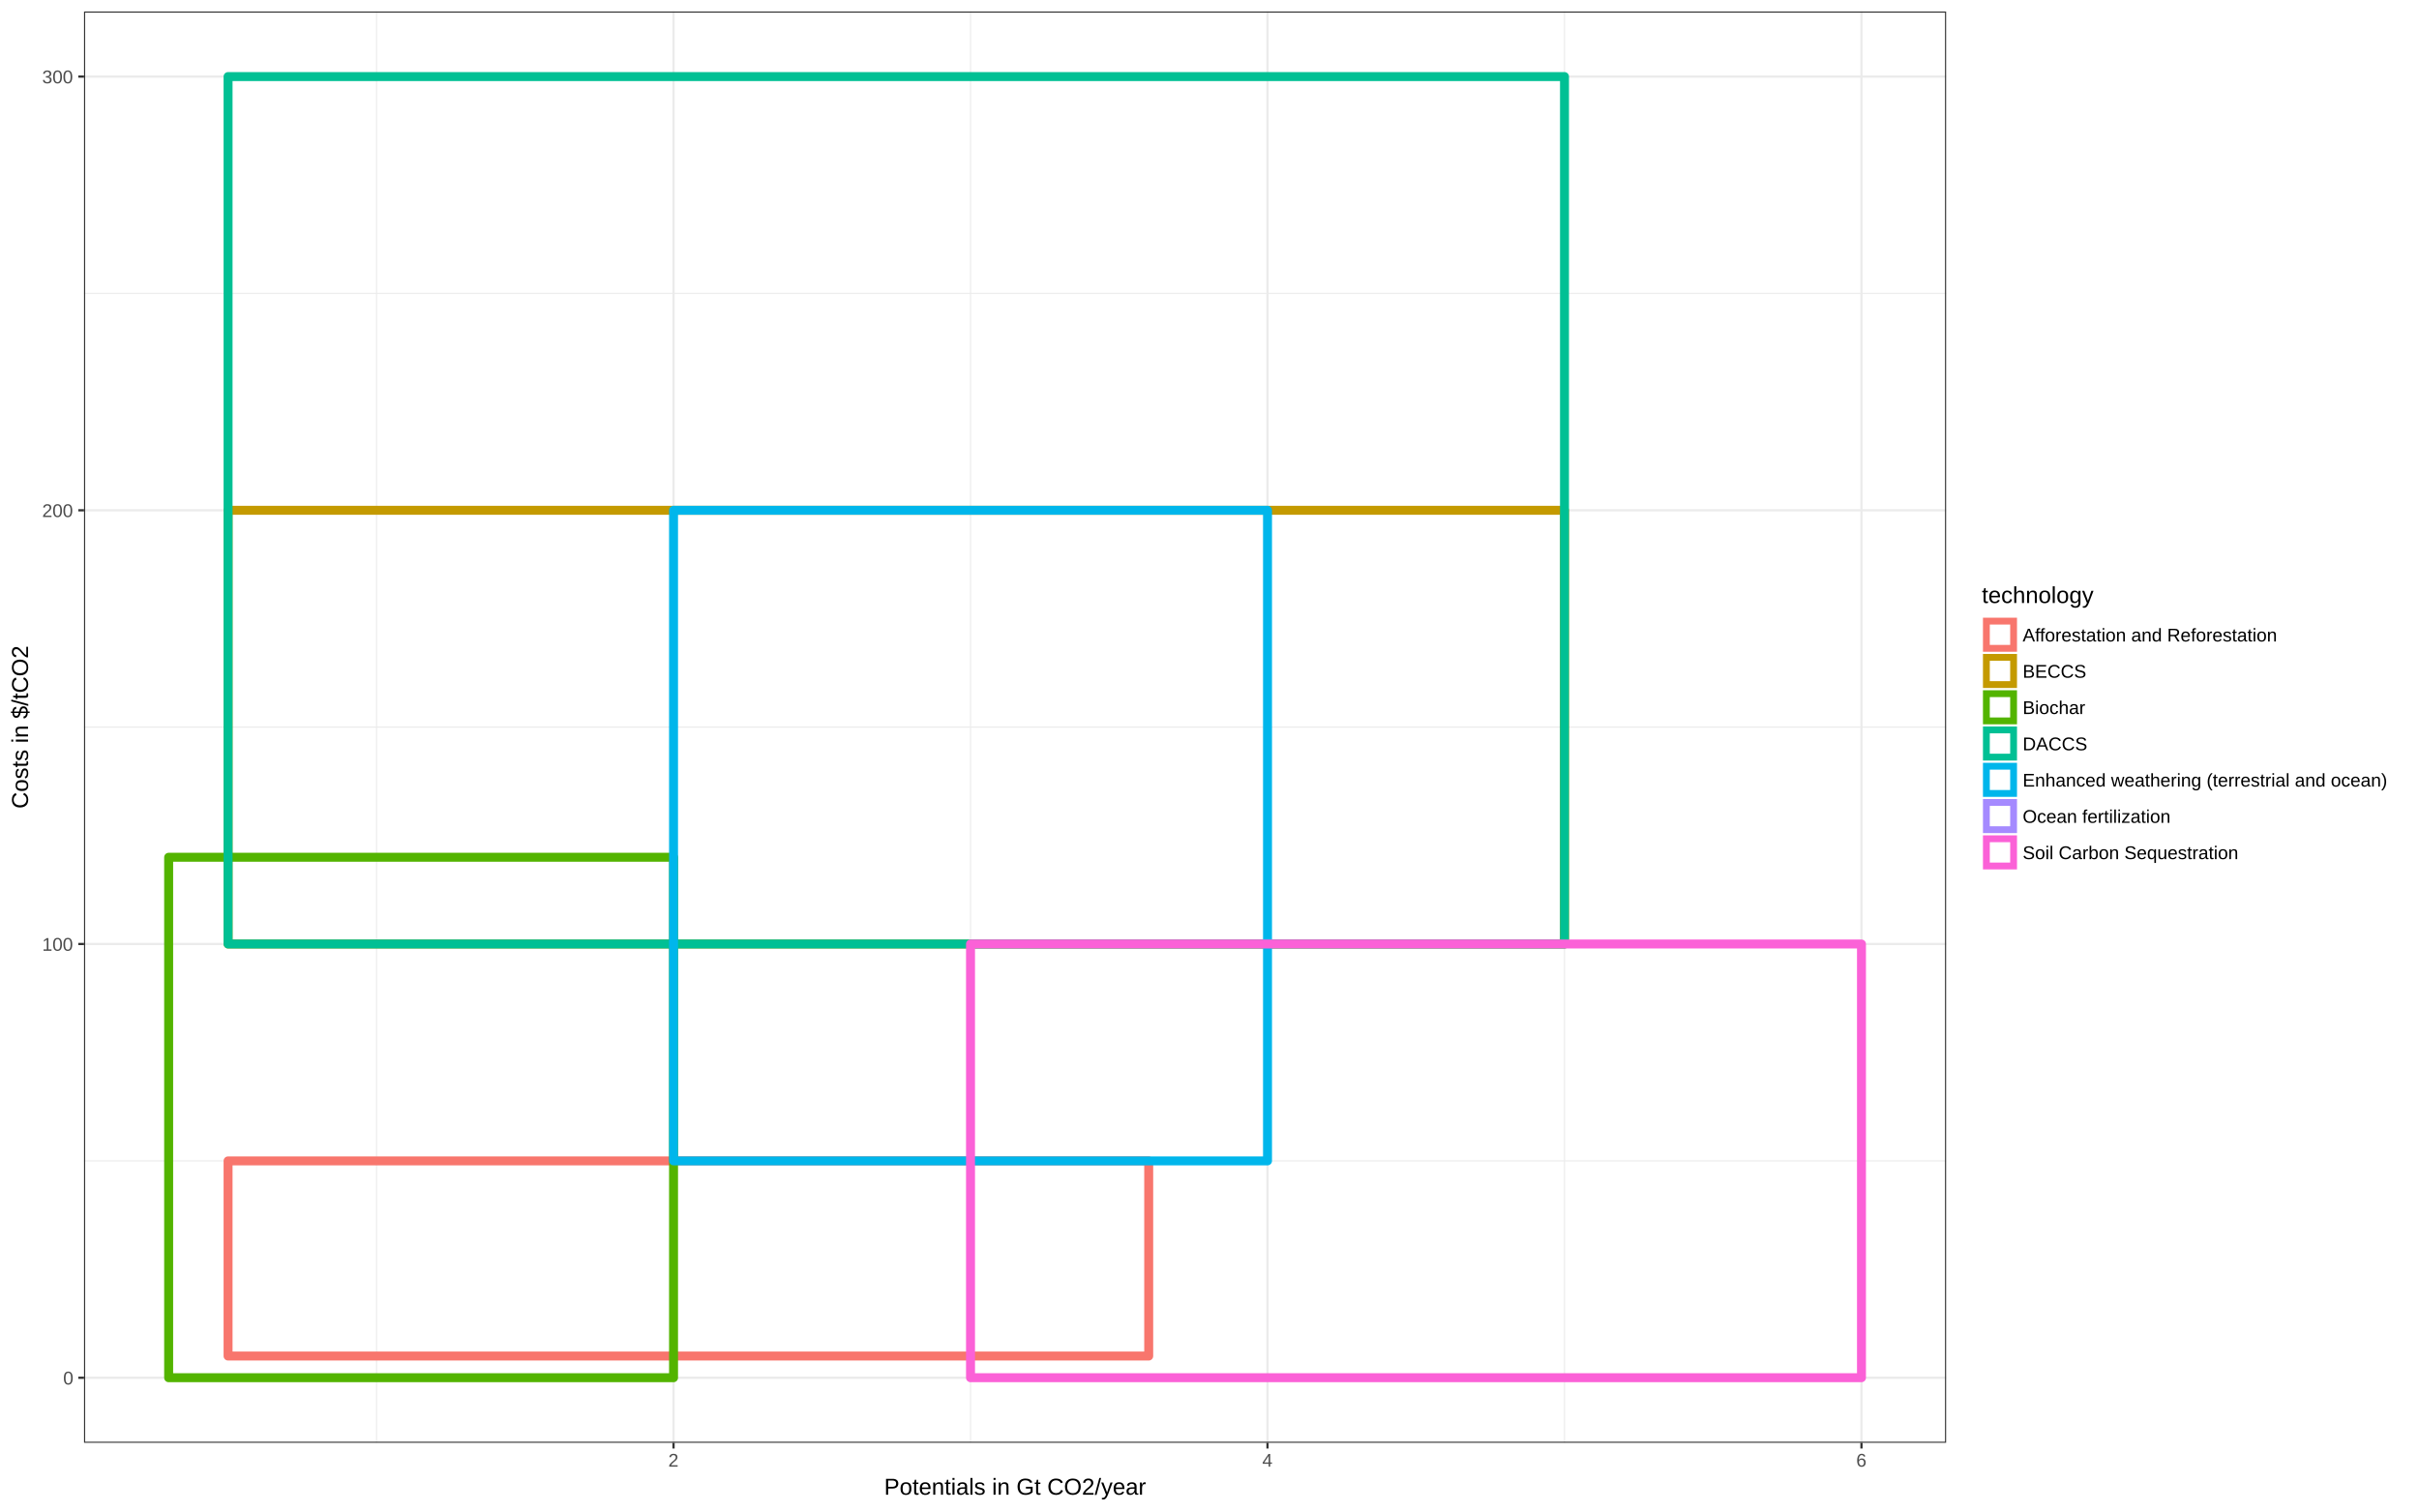
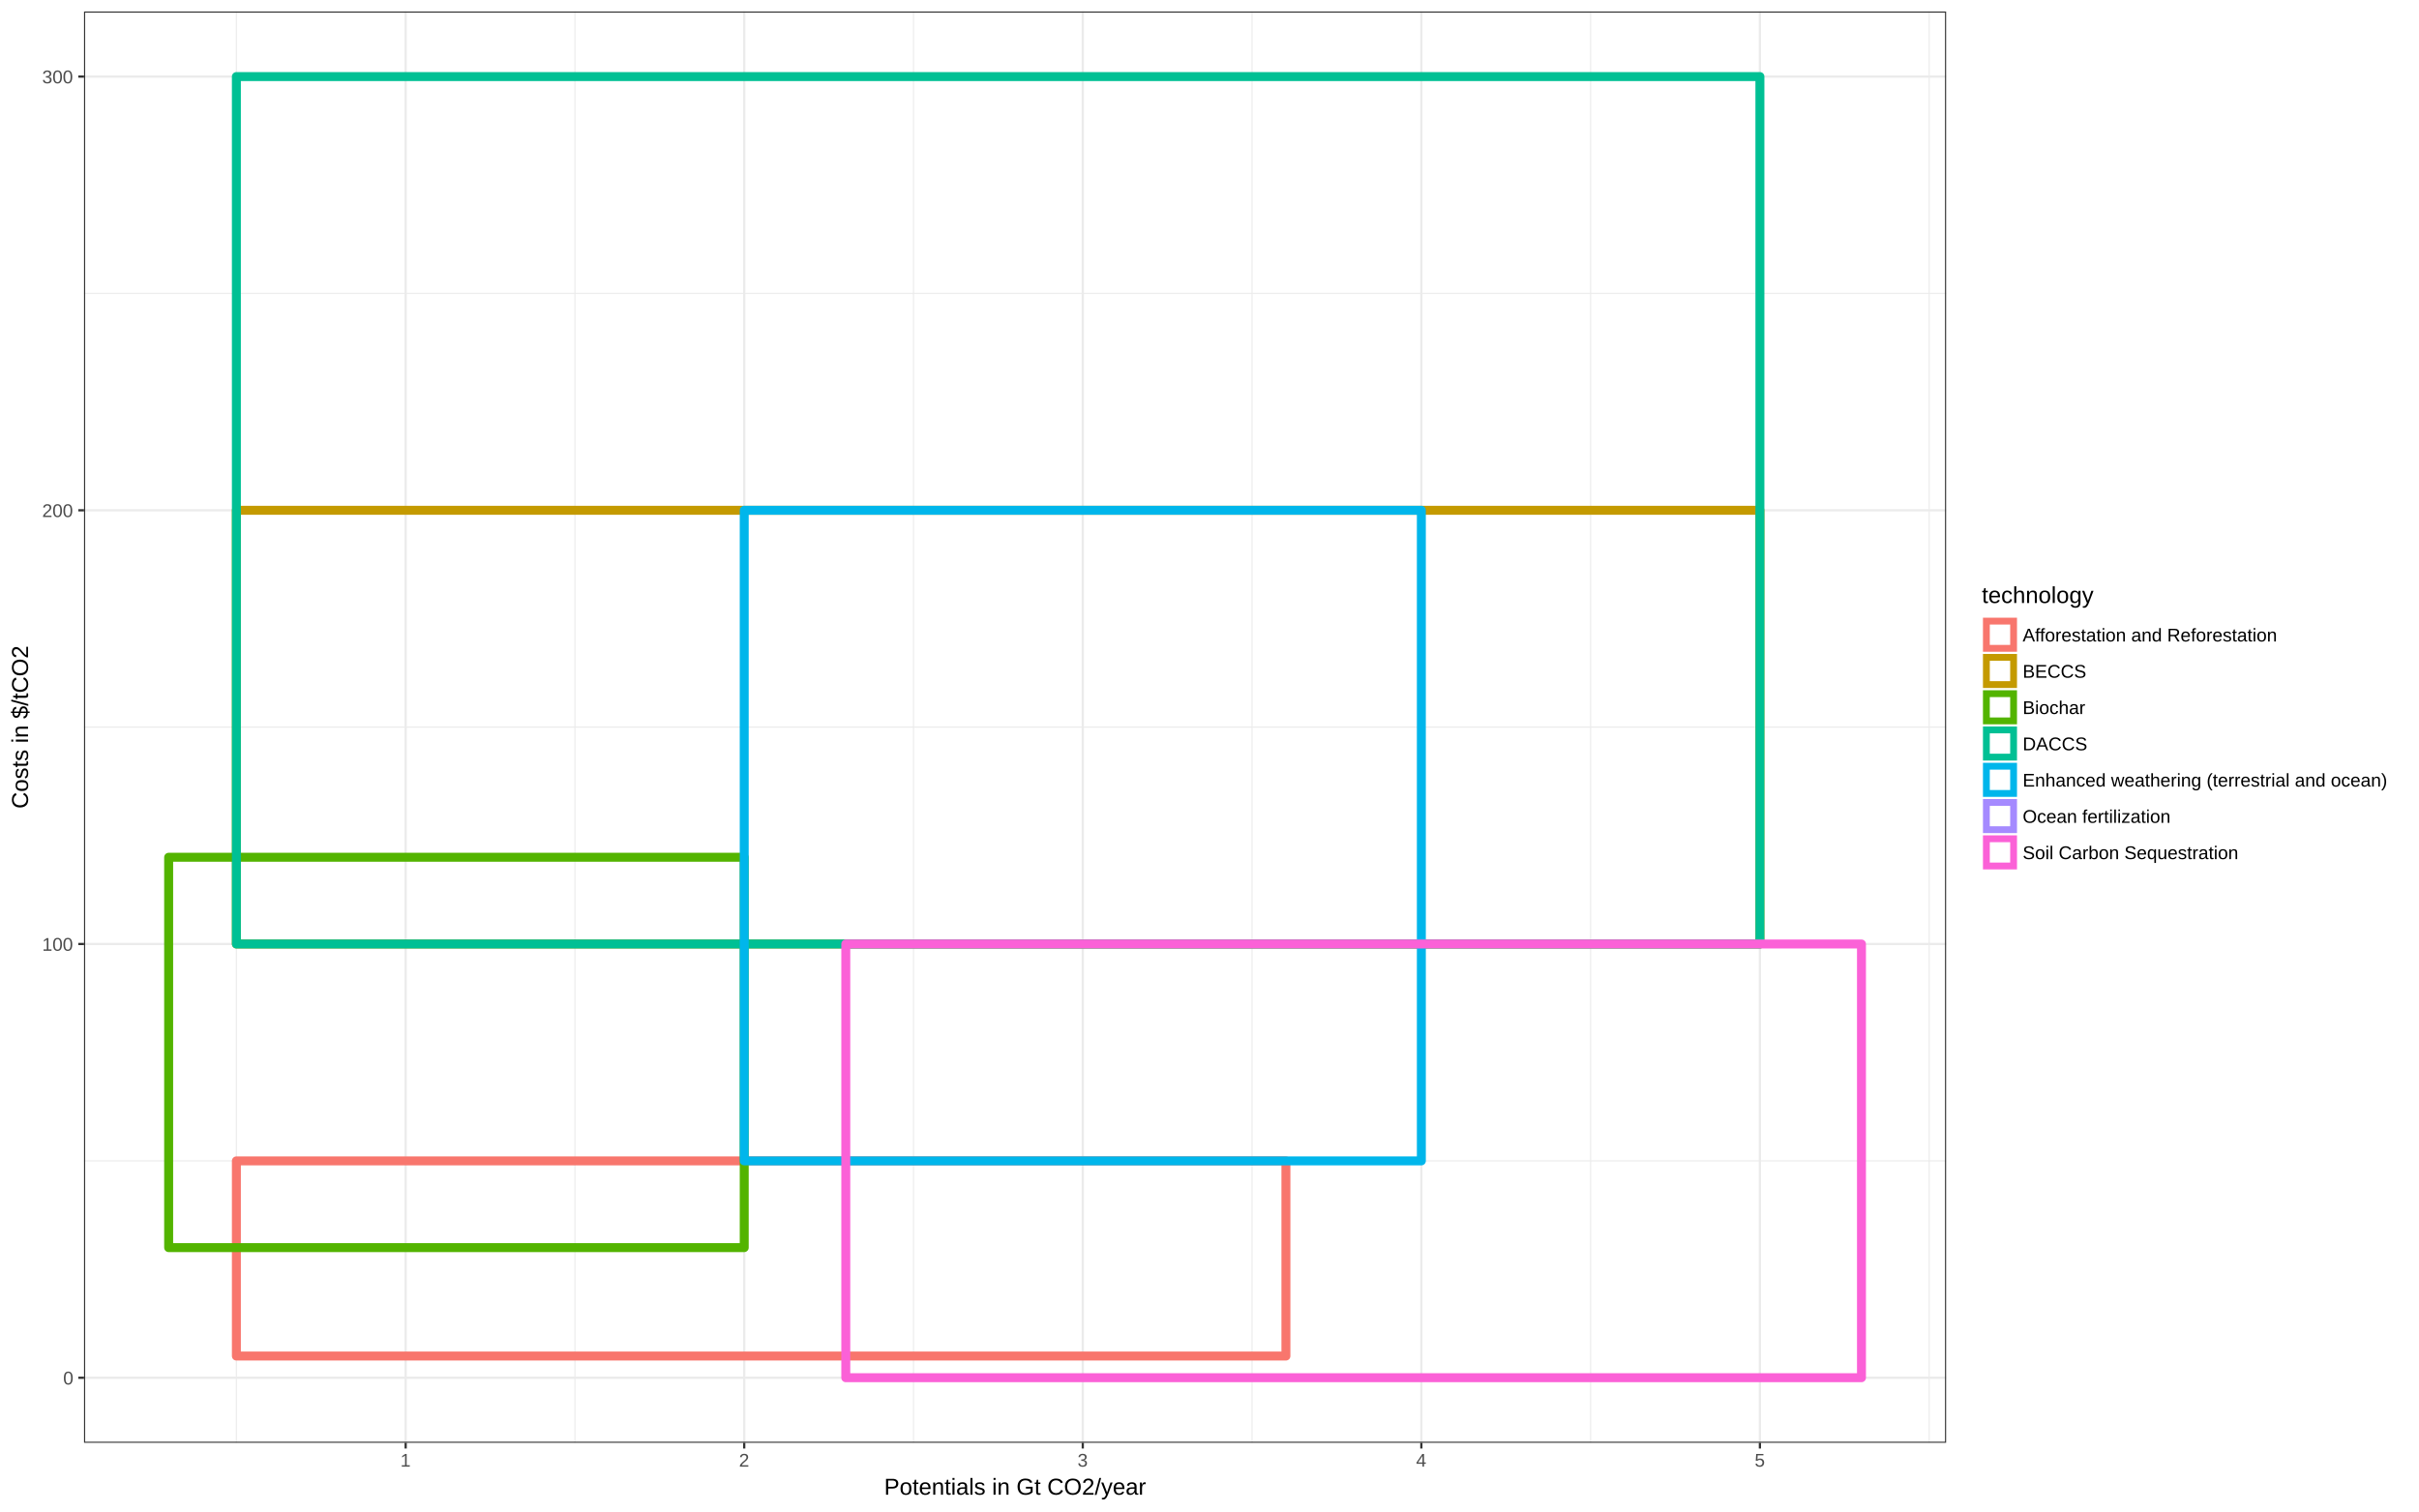
<svg xmlns="http://www.w3.org/2000/svg" viewBox="0 0 1152.00 720.00">
  <defs>
    <style type="text/css">
    line, polyline, path, rect, circle {
      fill: none;
      stroke: #000000;
      stroke-linecap: round;
      stroke-linejoin: round;
      stroke-miterlimit: 10.00;
    }
  </style>
  </defs>
  <rect width="100%" height="100%" style="stroke: none; fill: #FFFFFF;" />
  <rect x="0.00" y="0.00" width="1152.00" height="720.00" style="stroke-width: 1.07; stroke: #FFFFFF; fill: #FFFFFF;" />
  <defs>
    <clipPath id="cpNDAuMDE1OXw5MjYuNzk4fDY4Ny4yNjZ8NS40Nzk0NQ==">
      <rect x="40.02" y="5.48" width="886.78" height="681.79" />
    </clipPath>
  </defs>
  <rect x="40.02" y="5.48" width="886.78" height="681.79" style="stroke-width: 1.07; stroke: none; fill: #FFFFFF;" clip-path="url(#cpNDAuMDE1OXw5MjYuNzk4fDY4Ny4yNjZ8NS40Nzk0NQ==)" />
  <polyline points="40.02,552.97 926.80,552.97 " style="stroke-width: 0.53; stroke: #EBEBEB; stroke-linecap: butt;" clip-path="url(#cpNDAuMDE1OXw5MjYuNzk4fDY4Ny4yNjZ8NS40Nzk0NQ==)" />
  <polyline points="40.02,346.37 926.80,346.37 " style="stroke-width: 0.53; stroke: #EBEBEB; stroke-linecap: butt;" clip-path="url(#cpNDAuMDE1OXw5MjYuNzk4fDY4Ny4yNjZ8NS40Nzk0NQ==)" />
  <polyline points="40.02,139.77 926.80,139.77 " style="stroke-width: 0.53; stroke: #EBEBEB; stroke-linecap: butt;" clip-path="url(#cpNDAuMDE1OXw5MjYuNzk4fDY4Ny4yNjZ8NS40Nzk0NQ==)" />
-   <polyline points="179.33,687.27 179.33,5.48 " style="stroke-width: 0.53; stroke: #EBEBEB; stroke-linecap: butt;" clip-path="url(#cpNDAuMDE1OXw5MjYuNzk4fDY4Ny4yNjZ8NS40Nzk0NQ==)" />
-   <polyline points="462.19,687.27 462.19,5.48 " style="stroke-width: 0.53; stroke: #EBEBEB; stroke-linecap: butt;" clip-path="url(#cpNDAuMDE1OXw5MjYuNzk4fDY4Ny4yNjZ8NS40Nzk0NQ==)" />
-   <polyline points="745.06,687.27 745.06,5.48 " style="stroke-width: 0.53; stroke: #EBEBEB; stroke-linecap: butt;" clip-path="url(#cpNDAuMDE1OXw5MjYuNzk4fDY4Ny4yNjZ8NS40Nzk0NQ==)" />
+   <polyline points="112.57,687.27 112.57,5.48 " style="stroke-width: 0.53; stroke: #EBEBEB; stroke-linecap: butt;" clip-path="url(#cpNDAuMDE1OXw5MjYuNzk4fDY4Ny4yNjZ8NS40Nzk0NQ==)" />
+   <polyline points="273.80,687.27 273.80,5.48 " style="stroke-width: 0.53; stroke: #EBEBEB; stroke-linecap: butt;" clip-path="url(#cpNDAuMDE1OXw5MjYuNzk4fDY4Ny4yNjZ8NS40Nzk0NQ==)" />
+   <polyline points="435.04,687.27 435.04,5.48 " style="stroke-width: 0.53; stroke: #EBEBEB; stroke-linecap: butt;" clip-path="url(#cpNDAuMDE1OXw5MjYuNzk4fDY4Ny4yNjZ8NS40Nzk0NQ==)" />
+   <polyline points="596.27,687.27 596.27,5.48 " style="stroke-width: 0.53; stroke: #EBEBEB; stroke-linecap: butt;" clip-path="url(#cpNDAuMDE1OXw5MjYuNzk4fDY4Ny4yNjZ8NS40Nzk0NQ==)" />
+   <polyline points="757.50,687.27 757.50,5.48 " style="stroke-width: 0.53; stroke: #EBEBEB; stroke-linecap: butt;" clip-path="url(#cpNDAuMDE1OXw5MjYuNzk4fDY4Ny4yNjZ8NS40Nzk0NQ==)" />
+   <polyline points="918.74,687.27 918.74,5.48 " style="stroke-width: 0.53; stroke: #EBEBEB; stroke-linecap: butt;" clip-path="url(#cpNDAuMDE1OXw5MjYuNzk4fDY4Ny4yNjZ8NS40Nzk0NQ==)" />
  <polyline points="40.02,656.28 926.80,656.28 " style="stroke-width: 1.07; stroke: #EBEBEB; stroke-linecap: butt;" clip-path="url(#cpNDAuMDE1OXw5MjYuNzk4fDY4Ny4yNjZ8NS40Nzk0NQ==)" />
  <polyline points="40.02,449.67 926.80,449.67 " style="stroke-width: 1.07; stroke: #EBEBEB; stroke-linecap: butt;" clip-path="url(#cpNDAuMDE1OXw5MjYuNzk4fDY4Ny4yNjZ8NS40Nzk0NQ==)" />
  <polyline points="40.02,243.07 926.80,243.07 " style="stroke-width: 1.07; stroke: #EBEBEB; stroke-linecap: butt;" clip-path="url(#cpNDAuMDE1OXw5MjYuNzk4fDY4Ny4yNjZ8NS40Nzk0NQ==)" />
  <polyline points="40.02,36.47 926.80,36.47 " style="stroke-width: 1.07; stroke: #EBEBEB; stroke-linecap: butt;" clip-path="url(#cpNDAuMDE1OXw5MjYuNzk4fDY4Ny4yNjZ8NS40Nzk0NQ==)" />
-   <polyline points="320.76,687.27 320.76,5.48 " style="stroke-width: 1.07; stroke: #EBEBEB; stroke-linecap: butt;" clip-path="url(#cpNDAuMDE1OXw5MjYuNzk4fDY4Ny4yNjZ8NS40Nzk0NQ==)" />
-   <polyline points="603.62,687.27 603.62,5.48 " style="stroke-width: 1.07; stroke: #EBEBEB; stroke-linecap: butt;" clip-path="url(#cpNDAuMDE1OXw5MjYuNzk4fDY4Ny4yNjZ8NS40Nzk0NQ==)" />
-   <polyline points="886.49,687.27 886.49,5.48 " style="stroke-width: 1.07; stroke: #EBEBEB; stroke-linecap: butt;" clip-path="url(#cpNDAuMDE1OXw5MjYuNzk4fDY4Ny4yNjZ8NS40Nzk0NQ==)" />
-   <rect x="108.61" y="552.97" width="438.44" height="92.97" style="stroke-width: 4.27; stroke: #F8766D; stroke-linecap: butt;" clip-path="url(#cpNDAuMDE1OXw5MjYuNzk4fDY4Ny4yNjZ8NS40Nzk0NQ==)" />
-   <rect x="108.61" y="243.07" width="636.45" height="206.60" style="stroke-width: 4.27; stroke: #C49A00; stroke-linecap: butt;" clip-path="url(#cpNDAuMDE1OXw5MjYuNzk4fDY4Ny4yNjZ8NS40Nzk0NQ==)" />
-   <rect x="80.32" y="408.35" width="240.44" height="247.92" style="stroke-width: 4.27; stroke: #53B400; stroke-linecap: butt;" clip-path="url(#cpNDAuMDE1OXw5MjYuNzk4fDY4Ny4yNjZ8NS40Nzk0NQ==)" />
-   <rect x="108.61" y="36.47" width="636.45" height="413.20" style="stroke-width: 4.27; stroke: #00C094; stroke-linecap: butt;" clip-path="url(#cpNDAuMDE1OXw5MjYuNzk4fDY4Ny4yNjZ8NS40Nzk0NQ==)" />
-   <rect x="320.76" y="243.07" width="282.87" height="309.90" style="stroke-width: 4.27; stroke: #00B6EB; stroke-linecap: butt;" clip-path="url(#cpNDAuMDE1OXw5MjYuNzk4fDY4Ny4yNjZ8NS40Nzk0NQ==)" />
-   <rect x="462.19" y="449.67" width="424.30" height="206.60" style="stroke-width: 4.27; stroke: #FB61D7; stroke-linecap: butt;" clip-path="url(#cpNDAuMDE1OXw5MjYuNzk4fDY4Ny4yNjZ8NS40Nzk0NQ==)" />
+   <polyline points="193.19,687.27 193.19,5.48 " style="stroke-width: 1.07; stroke: #EBEBEB; stroke-linecap: butt;" clip-path="url(#cpNDAuMDE1OXw5MjYuNzk4fDY4Ny4yNjZ8NS40Nzk0NQ==)" />
+   <polyline points="354.42,687.27 354.42,5.48 " style="stroke-width: 1.07; stroke: #EBEBEB; stroke-linecap: butt;" clip-path="url(#cpNDAuMDE1OXw5MjYuNzk4fDY4Ny4yNjZ8NS40Nzk0NQ==)" />
+   <polyline points="515.65,687.27 515.65,5.48 " style="stroke-width: 1.07; stroke: #EBEBEB; stroke-linecap: butt;" clip-path="url(#cpNDAuMDE1OXw5MjYuNzk4fDY4Ny4yNjZ8NS40Nzk0NQ==)" />
+   <polyline points="676.89,687.27 676.89,5.48 " style="stroke-width: 1.07; stroke: #EBEBEB; stroke-linecap: butt;" clip-path="url(#cpNDAuMDE1OXw5MjYuNzk4fDY4Ny4yNjZ8NS40Nzk0NQ==)" />
+   <polyline points="838.12,687.27 838.12,5.48 " style="stroke-width: 1.07; stroke: #EBEBEB; stroke-linecap: butt;" clip-path="url(#cpNDAuMDE1OXw5MjYuNzk4fDY4Ny4yNjZ8NS40Nzk0NQ==)" />
+   <rect x="112.57" y="552.97" width="499.82" height="92.97" style="stroke-width: 4.27; stroke: #F8766D; stroke-linecap: butt;" clip-path="url(#cpNDAuMDE1OXw5MjYuNzk4fDY4Ny4yNjZ8NS40Nzk0NQ==)" />
+   <rect x="112.57" y="243.07" width="725.55" height="206.60" style="stroke-width: 4.27; stroke: #C49A00; stroke-linecap: butt;" clip-path="url(#cpNDAuMDE1OXw5MjYuNzk4fDY4Ny4yNjZ8NS40Nzk0NQ==)" />
+   <rect x="80.32" y="408.35" width="274.10" height="185.94" style="stroke-width: 4.27; stroke: #53B400; stroke-linecap: butt;" clip-path="url(#cpNDAuMDE1OXw5MjYuNzk4fDY4Ny4yNjZ8NS40Nzk0NQ==)" />
+   <rect x="112.57" y="36.47" width="725.55" height="413.20" style="stroke-width: 4.27; stroke: #00C094; stroke-linecap: butt;" clip-path="url(#cpNDAuMDE1OXw5MjYuNzk4fDY4Ny4yNjZ8NS40Nzk0NQ==)" />
+   <rect x="354.42" y="243.07" width="322.47" height="309.90" style="stroke-width: 4.27; stroke: #00B6EB; stroke-linecap: butt;" clip-path="url(#cpNDAuMDE1OXw5MjYuNzk4fDY4Ny4yNjZ8NS40Nzk0NQ==)" />
+   <rect x="402.79" y="449.67" width="483.70" height="206.60" style="stroke-width: 4.27; stroke: #FB61D7; stroke-linecap: butt;" clip-path="url(#cpNDAuMDE1OXw5MjYuNzk4fDY4Ny4yNjZ8NS40Nzk0NQ==)" />
  <rect x="40.02" y="5.48" width="886.78" height="681.79" style="stroke-width: 1.07; stroke: #333333;" clip-path="url(#cpNDAuMDE1OXw5MjYuNzk4fDY4Ny4yNjZ8NS40Nzk0NQ==)" />
  <defs>
    <clipPath id="cpMHwxMTUyfDcyMHww">
      <rect x="0.00" y="0.00" width="1152.00" height="720.00" />
    </clipPath>
  </defs>
  <g clip-path="url(#cpMHwxMTUyfDcyMHww)">
    <text x="30.08" y="659.49" style="font-size: 8.80px; fill: #4D4D4D; font-family: Arial;" textLength="5.01px" lengthAdjust="spacingAndGlyphs">0</text>
  </g>
  <g clip-path="url(#cpMHwxMTUyfDcyMHww)">
    <text x="20.07" y="452.89" style="font-size: 8.80px; fill: #4D4D4D; font-family: Arial;" textLength="15.02px" lengthAdjust="spacingAndGlyphs">100</text>
  </g>
  <g clip-path="url(#cpMHwxMTUyfDcyMHww)">
    <text x="20.07" y="246.29" style="font-size: 8.80px; fill: #4D4D4D; font-family: Arial;" textLength="15.02px" lengthAdjust="spacingAndGlyphs">200</text>
  </g>
  <g clip-path="url(#cpMHwxMTUyfDcyMHww)">
    <text x="20.07" y="39.69" style="font-size: 8.80px; fill: #4D4D4D; font-family: Arial;" textLength="15.02px" lengthAdjust="spacingAndGlyphs">300</text>
  </g>
  <polyline points="37.28,656.28 40.02,656.28 " style="stroke-width: 1.07; stroke: #333333; stroke-linecap: butt;" clip-path="url(#cpMHwxMTUyfDcyMHww)" />
  <polyline points="37.28,449.67 40.02,449.67 " style="stroke-width: 1.07; stroke: #333333; stroke-linecap: butt;" clip-path="url(#cpMHwxMTUyfDcyMHww)" />
  <polyline points="37.28,243.07 40.02,243.07 " style="stroke-width: 1.07; stroke: #333333; stroke-linecap: butt;" clip-path="url(#cpMHwxMTUyfDcyMHww)" />
  <polyline points="37.28,36.47 40.02,36.47 " style="stroke-width: 1.07; stroke: #333333; stroke-linecap: butt;" clip-path="url(#cpMHwxMTUyfDcyMHww)" />
-   <polyline points="320.76,690.01 320.76,687.27 " style="stroke-width: 1.07; stroke: #333333; stroke-linecap: butt;" clip-path="url(#cpMHwxMTUyfDcyMHww)" />
-   <polyline points="603.62,690.01 603.62,687.27 " style="stroke-width: 1.07; stroke: #333333; stroke-linecap: butt;" clip-path="url(#cpMHwxMTUyfDcyMHww)" />
-   <polyline points="886.49,690.01 886.49,687.27 " style="stroke-width: 1.07; stroke: #333333; stroke-linecap: butt;" clip-path="url(#cpMHwxMTUyfDcyMHww)" />
+   <polyline points="193.19,690.01 193.19,687.27 " style="stroke-width: 1.07; stroke: #333333; stroke-linecap: butt;" clip-path="url(#cpMHwxMTUyfDcyMHww)" />
+   <polyline points="354.42,690.01 354.42,687.27 " style="stroke-width: 1.07; stroke: #333333; stroke-linecap: butt;" clip-path="url(#cpMHwxMTUyfDcyMHww)" />
+   <polyline points="515.65,690.01 515.65,687.27 " style="stroke-width: 1.07; stroke: #333333; stroke-linecap: butt;" clip-path="url(#cpMHwxMTUyfDcyMHww)" />
+   <polyline points="676.89,690.01 676.89,687.27 " style="stroke-width: 1.07; stroke: #333333; stroke-linecap: butt;" clip-path="url(#cpMHwxMTUyfDcyMHww)" />
+   <polyline points="838.12,690.01 838.12,687.27 " style="stroke-width: 1.07; stroke: #333333; stroke-linecap: butt;" clip-path="url(#cpMHwxMTUyfDcyMHww)" />
  <g clip-path="url(#cpMHwxMTUyfDcyMHww)">
-     <text x="318.26" y="698.63" style="font-size: 8.80px; fill: #4D4D4D; font-family: Arial;" textLength="5.01px" lengthAdjust="spacingAndGlyphs">2</text>
+     <text x="190.68" y="698.63" style="font-size: 8.80px; fill: #4D4D4D; font-family: Arial;" textLength="5.01px" lengthAdjust="spacingAndGlyphs">1</text>
  </g>
  <g clip-path="url(#cpMHwxMTUyfDcyMHww)">
-     <text x="601.12" y="698.63" style="font-size: 8.80px; fill: #4D4D4D; font-family: Arial;" textLength="5.01px" lengthAdjust="spacingAndGlyphs">4</text>
+     <text x="351.92" y="698.63" style="font-size: 8.80px; fill: #4D4D4D; font-family: Arial;" textLength="5.01px" lengthAdjust="spacingAndGlyphs">2</text>
  </g>
  <g clip-path="url(#cpMHwxMTUyfDcyMHww)">
-     <text x="883.99" y="698.63" style="font-size: 8.80px; fill: #4D4D4D; font-family: Arial;" textLength="5.01px" lengthAdjust="spacingAndGlyphs">6</text>
+     <text x="513.15" y="698.63" style="font-size: 8.80px; fill: #4D4D4D; font-family: Arial;" textLength="5.01px" lengthAdjust="spacingAndGlyphs">3</text>
+   </g>
+   <g clip-path="url(#cpMHwxMTUyfDcyMHww)">
+     <text x="674.38" y="698.63" style="font-size: 8.80px; fill: #4D4D4D; font-family: Arial;" textLength="5.01px" lengthAdjust="spacingAndGlyphs">4</text>
+   </g>
+   <g clip-path="url(#cpMHwxMTUyfDcyMHww)">
+     <text x="835.62" y="698.63" style="font-size: 8.80px; fill: #4D4D4D; font-family: Arial;" textLength="5.01px" lengthAdjust="spacingAndGlyphs">5</text>
  </g>
  <g clip-path="url(#cpMHwxMTUyfDcyMHww)">
    <text x="421.05" y="711.99" style="font-size: 11.00px; font-family: Arial;" textLength="124.72px" lengthAdjust="spacingAndGlyphs">Potentials in Gt CO2/year</text>
  </g>
  <g clip-path="url(#cpMHwxMTUyfDcyMHww)">
    <text transform="translate(13.35,385.19) rotate(-90)" style="font-size: 11.00px; font-family: Arial;" textLength="77.64px" lengthAdjust="spacingAndGlyphs">Costs in $/tCO2</text>
  </g>
  <rect x="938.14" y="272.42" width="208.38" height="147.91" style="stroke-width: 1.07; stroke: none; fill: #FFFFFF;" clip-path="url(#cpMHwxMTUyfDcyMHww)" />
  <g clip-path="url(#cpMHwxMTUyfDcyMHww)">
    <text x="943.81" y="287.23" style="font-size: 11.00px; font-family: Arial;" textLength="53.21px" lengthAdjust="spacingAndGlyphs">technology</text>
  </g>
  <rect x="943.81" y="293.70" width="17.28" height="17.28" style="stroke-width: 1.07; stroke: none; fill: #FFFFFF;" clip-path="url(#cpMHwxMTUyfDcyMHww)" />
  <rect x="945.97" y="295.86" width="12.96" height="12.96" style="stroke-width: 3.25; stroke: #F8766D; stroke-linejoin: miter;" clip-path="url(#cpMHwxMTUyfDcyMHww)" />
  <rect x="943.81" y="310.98" width="17.28" height="17.28" style="stroke-width: 1.07; stroke: none; fill: #FFFFFF;" clip-path="url(#cpMHwxMTUyfDcyMHww)" />
  <rect x="945.97" y="313.14" width="12.96" height="12.96" style="stroke-width: 3.25; stroke: #C49A00; stroke-linejoin: miter;" clip-path="url(#cpMHwxMTUyfDcyMHww)" />
  <rect x="943.81" y="328.26" width="17.28" height="17.28" style="stroke-width: 1.07; stroke: none; fill: #FFFFFF;" clip-path="url(#cpMHwxMTUyfDcyMHww)" />
  <rect x="945.97" y="330.42" width="12.96" height="12.96" style="stroke-width: 3.25; stroke: #53B400; stroke-linejoin: miter;" clip-path="url(#cpMHwxMTUyfDcyMHww)" />
  <rect x="943.81" y="345.54" width="17.28" height="17.28" style="stroke-width: 1.07; stroke: none; fill: #FFFFFF;" clip-path="url(#cpMHwxMTUyfDcyMHww)" />
  <rect x="945.97" y="347.70" width="12.96" height="12.96" style="stroke-width: 3.25; stroke: #00C094; stroke-linejoin: miter;" clip-path="url(#cpMHwxMTUyfDcyMHww)" />
  <rect x="943.81" y="362.82" width="17.28" height="17.28" style="stroke-width: 1.07; stroke: none; fill: #FFFFFF;" clip-path="url(#cpMHwxMTUyfDcyMHww)" />
  <rect x="945.97" y="364.98" width="12.96" height="12.96" style="stroke-width: 3.25; stroke: #00B6EB; stroke-linejoin: miter;" clip-path="url(#cpMHwxMTUyfDcyMHww)" />
  <rect x="943.81" y="380.10" width="17.28" height="17.28" style="stroke-width: 1.07; stroke: none; fill: #FFFFFF;" clip-path="url(#cpMHwxMTUyfDcyMHww)" />
  <rect x="945.97" y="382.26" width="12.96" height="12.96" style="stroke-width: 3.25; stroke: #A58AFF; stroke-linejoin: miter;" clip-path="url(#cpMHwxMTUyfDcyMHww)" />
  <rect x="943.81" y="397.38" width="17.28" height="17.28" style="stroke-width: 1.07; stroke: none; fill: #FFFFFF;" clip-path="url(#cpMHwxMTUyfDcyMHww)" />
  <rect x="945.97" y="399.54" width="12.96" height="12.96" style="stroke-width: 3.25; stroke: #FB61D7; stroke-linejoin: miter;" clip-path="url(#cpMHwxMTUyfDcyMHww)" />
  <g clip-path="url(#cpMHwxMTUyfDcyMHww)">
    <text x="963.25" y="305.56" style="font-size: 8.80px; font-family: Arial;" textLength="124.08px" lengthAdjust="spacingAndGlyphs">Afforestation and Reforestation</text>
  </g>
  <g clip-path="url(#cpMHwxMTUyfDcyMHww)">
    <text x="963.25" y="322.84" style="font-size: 8.80px; font-family: Arial;" textLength="31.01px" lengthAdjust="spacingAndGlyphs">BECCS</text>
  </g>
  <g clip-path="url(#cpMHwxMTUyfDcyMHww)">
    <text x="963.25" y="340.12" style="font-size: 8.80px; font-family: Arial;" textLength="30.52px" lengthAdjust="spacingAndGlyphs">Biochar</text>
  </g>
  <g clip-path="url(#cpMHwxMTUyfDcyMHww)">
    <text x="963.25" y="357.40" style="font-size: 8.80px; font-family: Arial;" textLength="31.50px" lengthAdjust="spacingAndGlyphs">DACCS</text>
  </g>
  <g clip-path="url(#cpMHwxMTUyfDcyMHww)">
    <text x="963.25" y="374.68" style="font-size: 8.80px; font-family: Arial;" textLength="177.60px" lengthAdjust="spacingAndGlyphs">Enhanced weathering (terrestrial and ocean)</text>
  </g>
  <g clip-path="url(#cpMHwxMTUyfDcyMHww)">
    <text x="963.25" y="391.96" style="font-size: 8.80px; font-family: Arial;" textLength="72.04px" lengthAdjust="spacingAndGlyphs">Ocean fertilization</text>
  </g>
  <g clip-path="url(#cpMHwxMTUyfDcyMHww)">
    <text x="963.25" y="409.24" style="font-size: 8.80px; font-family: Arial;" textLength="105.06px" lengthAdjust="spacingAndGlyphs">Soil Carbon Sequestration</text>
  </g>
</svg>
